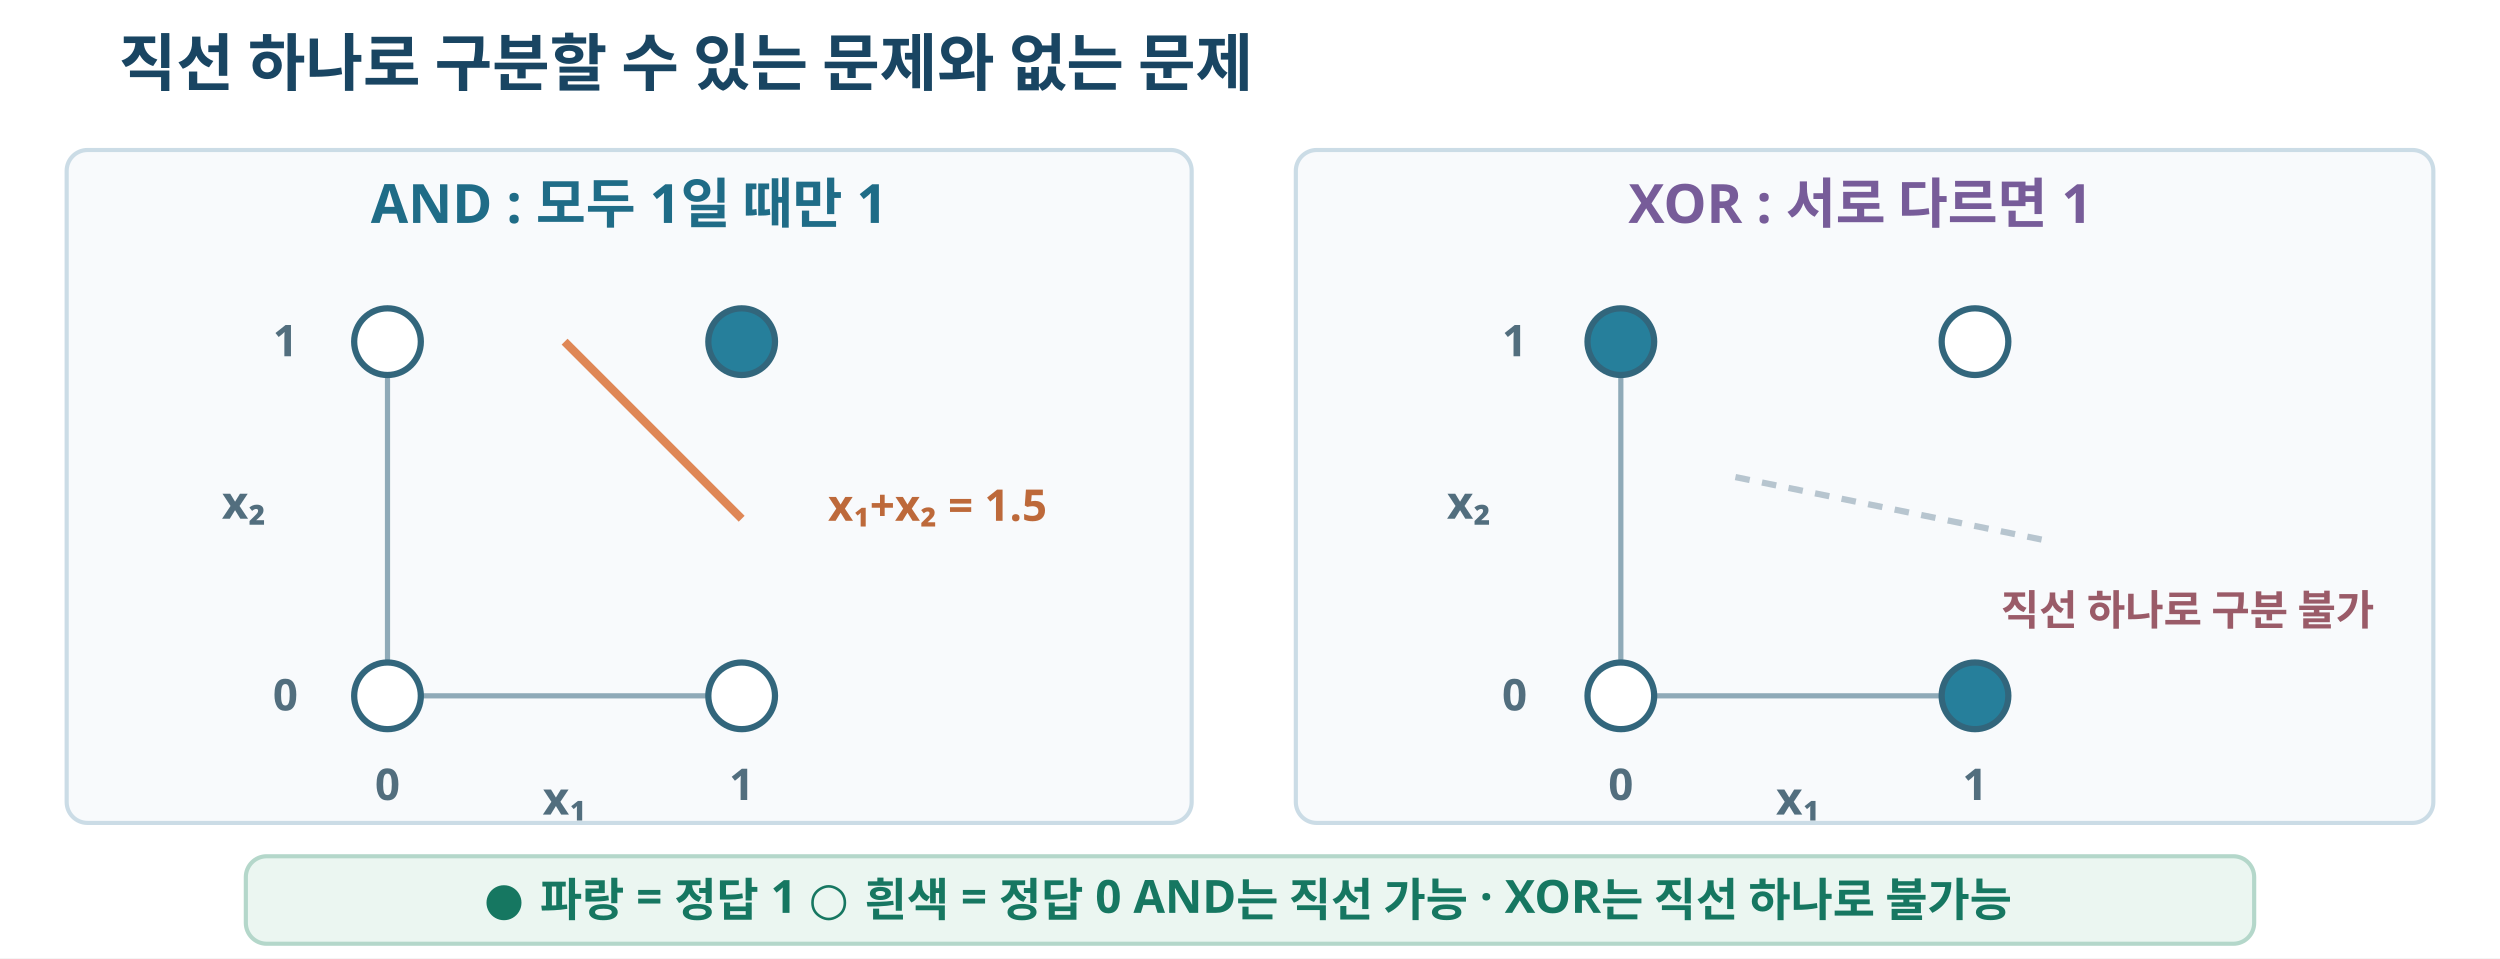
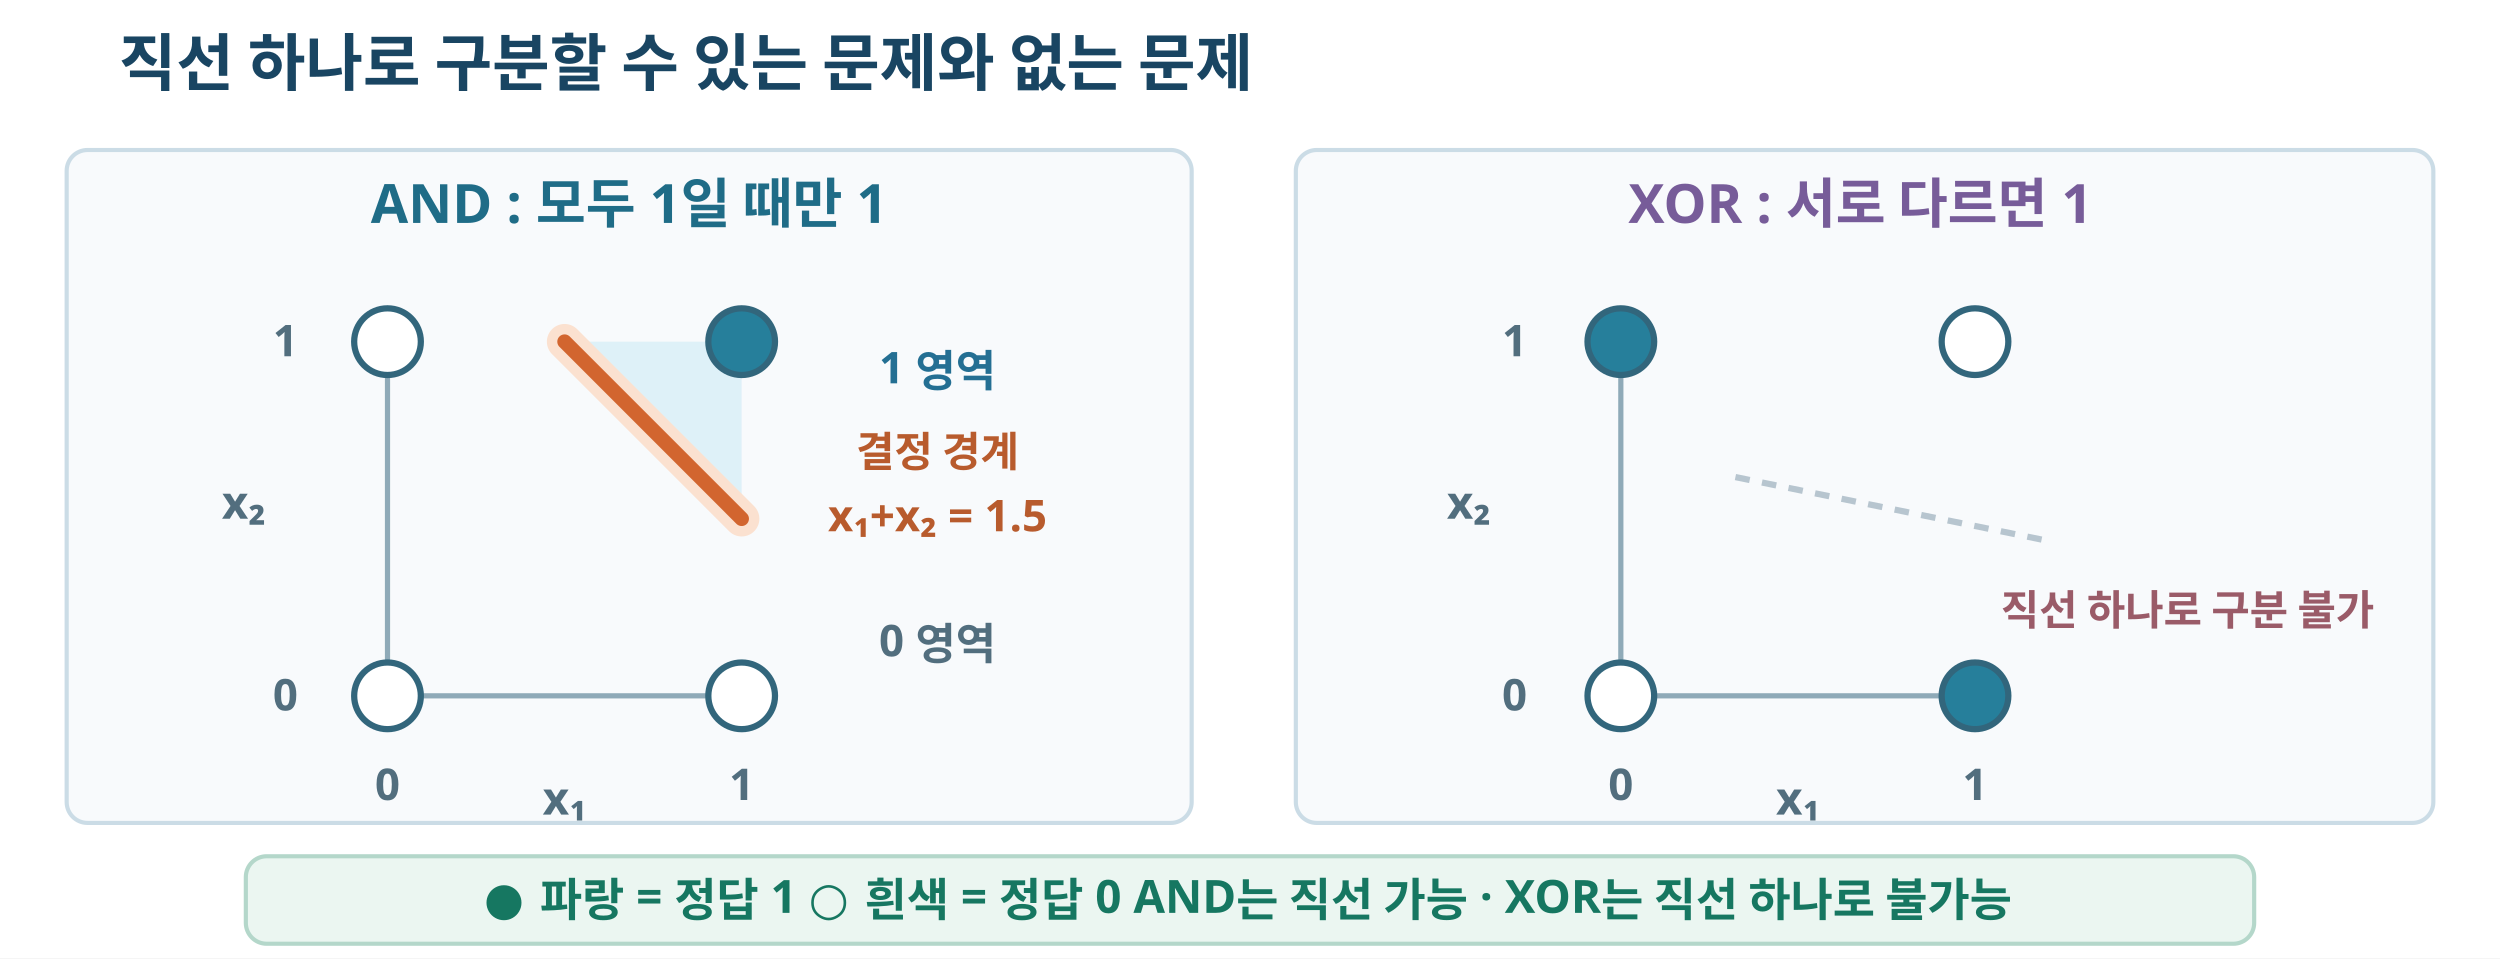
<svg xmlns="http://www.w3.org/2000/svg" data-check-point-labels="true" viewBox="0 0 1200 460" width="1200" height="460" role="img" aria-label="AND는 점 1 1만 출력 1이라 직선으로 분리하고 XOR는 점 0 1과 1 0이 출력 1이라 하나의 직선으로 분리 불가">
  <defs>
    <marker id="arrow" viewBox="0 0 10 10" refX="9" refY="5" markerWidth="8" markerHeight="8" orient="auto">
      <path d="M0 0L10 5L0 10Z" fill="#287f99" />
    </marker>
  </defs>
  <rect width="1200" height="460" fill="#fff" />
  <text x="57" y="41" text-anchor="start" font-family="Noto Sans KR,Malgun Gothic,sans-serif" font-size="30" font-weight="750" fill="#194562">직선 하나로 구분할 수 있는 문제와 없는 문제</text>
  <rect x="32" y="72" width="540" height="323" rx="10" fill="#f8fafc" stroke="#cbdce6" stroke-width="2" />
  <rect x="622" y="72" width="546" height="323" rx="10" fill="#f8fafc" stroke="#cbdce6" stroke-width="2" />
  <text x="302" y="107" text-anchor="middle" font-family="Noto Sans KR,Malgun Gothic,sans-serif" font-size="26" font-weight="750" fill="#1f6c87">AND : 모두 1일 때만 1</text>
+   <path d="M271 164 L356 164 L356 249 Z" fill="#dceff7" opacity=".9" />
  <path d="M186 164V334H356" fill="none" stroke="#8faab8" stroke-width="2.5" />
  <text x="186" y="384" text-anchor="middle" font-family="Noto Sans KR,Malgun Gothic,sans-serif" font-size="21" font-weight="650" fill="#526e7e">0</text>
  <text x="356" y="384" text-anchor="middle" font-family="Noto Sans KR,Malgun Gothic,sans-serif" font-size="21" font-weight="650" fill="#526e7e">1</text>
  <text x="137" y="171" text-anchor="middle" font-family="Noto Sans KR,Malgun Gothic,sans-serif" font-size="21" font-weight="650" fill="#526e7e">1</text>
  <text x="137" y="341" text-anchor="middle" font-family="Noto Sans KR,Malgun Gothic,sans-serif" font-size="21" font-weight="650" fill="#526e7e">0</text>
  <text x="271" y="391" text-anchor="middle" font-family="Noto Sans KR,Malgun Gothic,sans-serif" font-size="22" font-weight="650" fill="#526e7e">x₁</text>
  <text x="117" y="249" text-anchor="middle" font-family="Noto Sans KR,Malgun Gothic,sans-serif" font-size="22" font-weight="650" fill="#526e7e">x₂</text>
  <circle cx="186" cy="334" r="16" fill="#fff" stroke="#32667c" stroke-width="3" />
  <circle cx="186" cy="164" r="16" fill="#fff" stroke="#32667c" stroke-width="3" />
  <circle cx="356" cy="334" r="16" fill="#fff" stroke="#32667c" stroke-width="3" />
  <circle cx="356" cy="164" r="16" fill="#267f9b" stroke="#32667c" stroke-width="3" />
-   <path d="M271 164L356 249" stroke="#df8756" stroke-width="4" fill="none" />
-   <text x="450" y="250" text-anchor="middle" font-family="Noto Sans KR,Malgun Gothic,sans-serif" font-size="21" font-weight="760" fill="#bd693a">x₁+x₂ = 1.5</text>
+   <path d="M271 164L356 249" stroke="#fbe1d0" stroke-width="17" stroke-linecap="round" fill="none" />
+   <path d="M271 164L356 249" stroke="#d2652f" stroke-width="7" stroke-linecap="round" fill="none" />
+   <text x="450" y="184" text-anchor="middle" font-family="Noto Sans KR,Malgun Gothic,sans-serif" font-size="21" font-weight="740" fill="#246f93">1 영역</text>
+   <text x="450" y="224" text-anchor="middle" font-family="Noto Sans KR,Malgun Gothic,sans-serif" font-size="20" font-weight="800" fill="#b85b2d">결정 경계</text>
+   <text x="450" y="255" text-anchor="middle" font-family="Noto Sans KR,Malgun Gothic,sans-serif" font-size="21" font-weight="760" fill="#b85b2d">x₁+x₂ = 1.5</text>
+   <text x="450" y="315" text-anchor="middle" font-family="Noto Sans KR,Malgun Gothic,sans-serif" font-size="21" font-weight="740" fill="#526e7e">0 영역</text>
  <text x="893" y="107" text-anchor="middle" font-family="Noto Sans KR,Malgun Gothic,sans-serif" font-size="26" font-weight="750" fill="#775c99">XOR : 서로 다르면 1</text>
  <path d="M778 164V334H948" fill="none" stroke="#8faab8" stroke-width="2.5" />
  <text x="778" y="384" text-anchor="middle" font-family="Noto Sans KR,Malgun Gothic,sans-serif" font-size="21" font-weight="650" fill="#526e7e">0</text>
  <text x="948" y="384" text-anchor="middle" font-family="Noto Sans KR,Malgun Gothic,sans-serif" font-size="21" font-weight="650" fill="#526e7e">1</text>
  <text x="727" y="171" text-anchor="middle" font-family="Noto Sans KR,Malgun Gothic,sans-serif" font-size="21" font-weight="650" fill="#526e7e">1</text>
  <text x="727" y="341" text-anchor="middle" font-family="Noto Sans KR,Malgun Gothic,sans-serif" font-size="21" font-weight="650" fill="#526e7e">0</text>
  <text x="863" y="391" text-anchor="middle" font-family="Noto Sans KR,Malgun Gothic,sans-serif" font-size="22" font-weight="650" fill="#526e7e">x₁</text>
  <text x="705" y="249" text-anchor="middle" font-family="Noto Sans KR,Malgun Gothic,sans-serif" font-size="22" font-weight="650" fill="#526e7e">x₂</text>
  <circle cx="778" cy="334" r="16" fill="#fff" stroke="#32667c" stroke-width="3" />
  <circle cx="778" cy="164" r="16" fill="#267f9b" stroke="#32667c" stroke-width="3" />
  <circle cx="948" cy="334" r="16" fill="#267f9b" stroke="#32667c" stroke-width="3" />
  <circle cx="948" cy="164" r="16" fill="#fff" stroke="#32667c" stroke-width="3" />
  <path d="M833 229L980 259" stroke="#b7c5cf" stroke-dasharray="7 6" stroke-width="3" fill="none" />
  <text x="1050" y="300" text-anchor="middle" font-family="Noto Sans KR,Malgun Gothic,sans-serif" font-size="20" font-weight="680" fill="#9a5b68">직선 하나로 구분 불가</text>
  <rect x="118" y="411" width="964" height="42" rx="10" fill="#ebf6f1" stroke="#b4d7ca" stroke-width="2" />
  <text x="599" y="439" text-anchor="middle" font-family="Noto Sans KR,Malgun Gothic,sans-serif" font-size="22" font-weight="710" fill="#167761">● 파랑 = 정답 1    ○ 흰색 = 정답 0        AND는 직선 가능 · XOR는 직선 하나로 불가능</text>
</svg>
